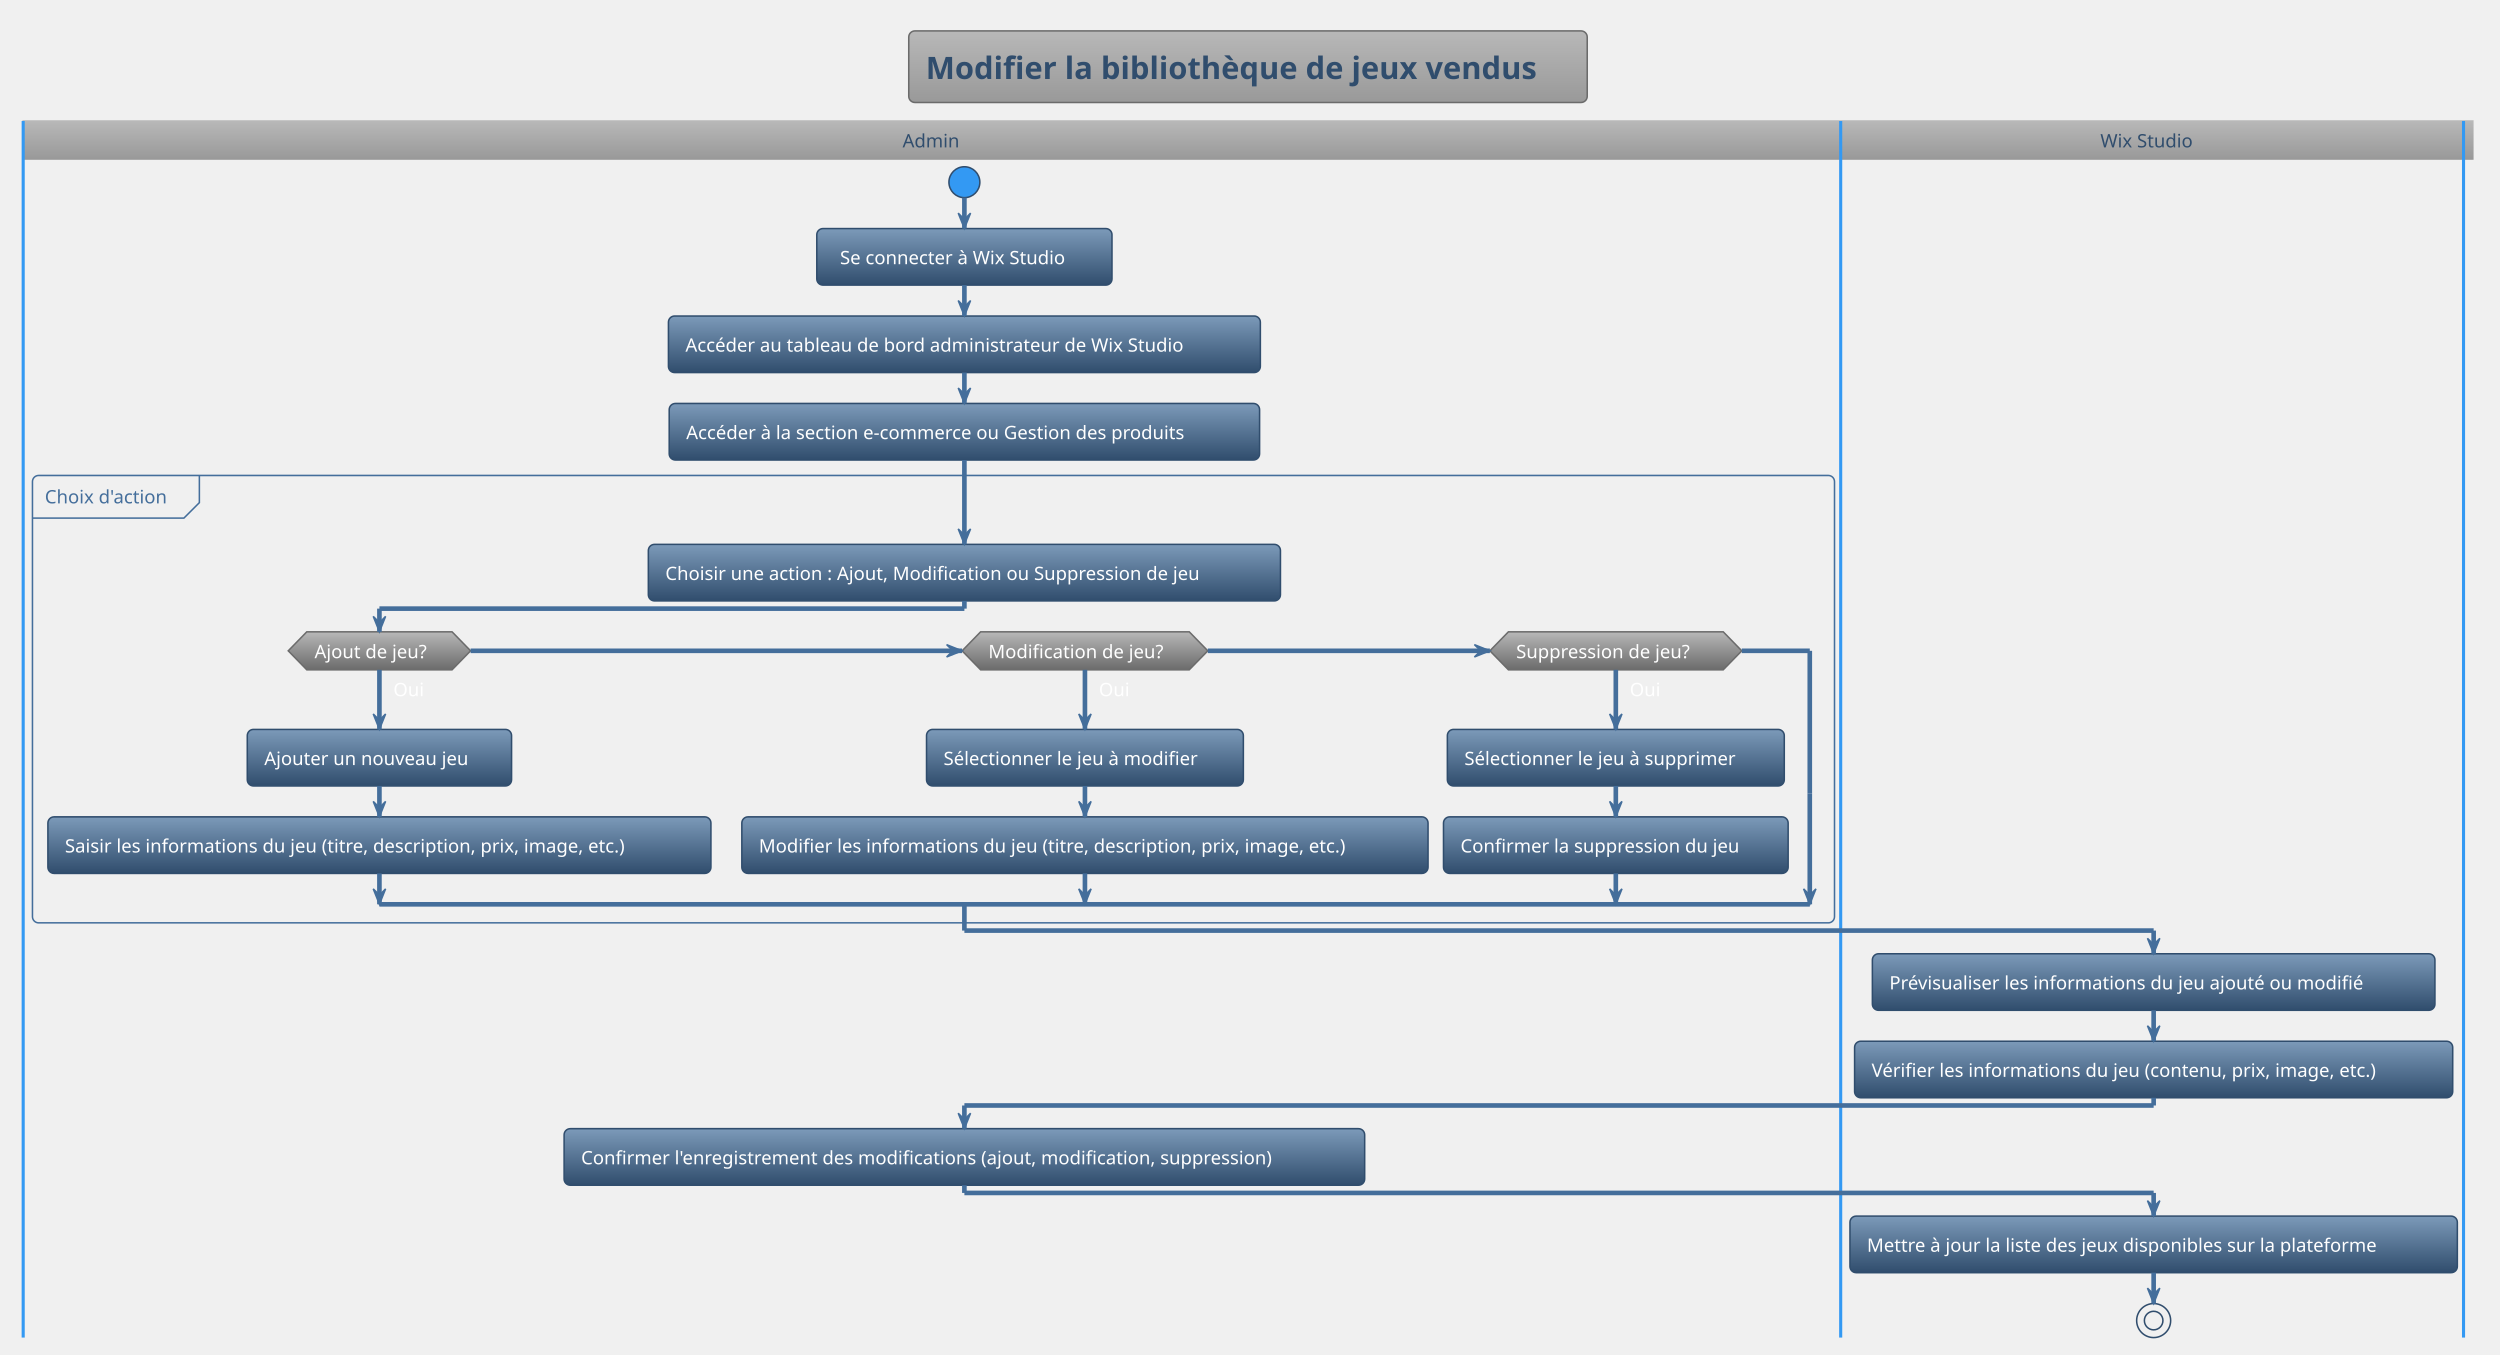
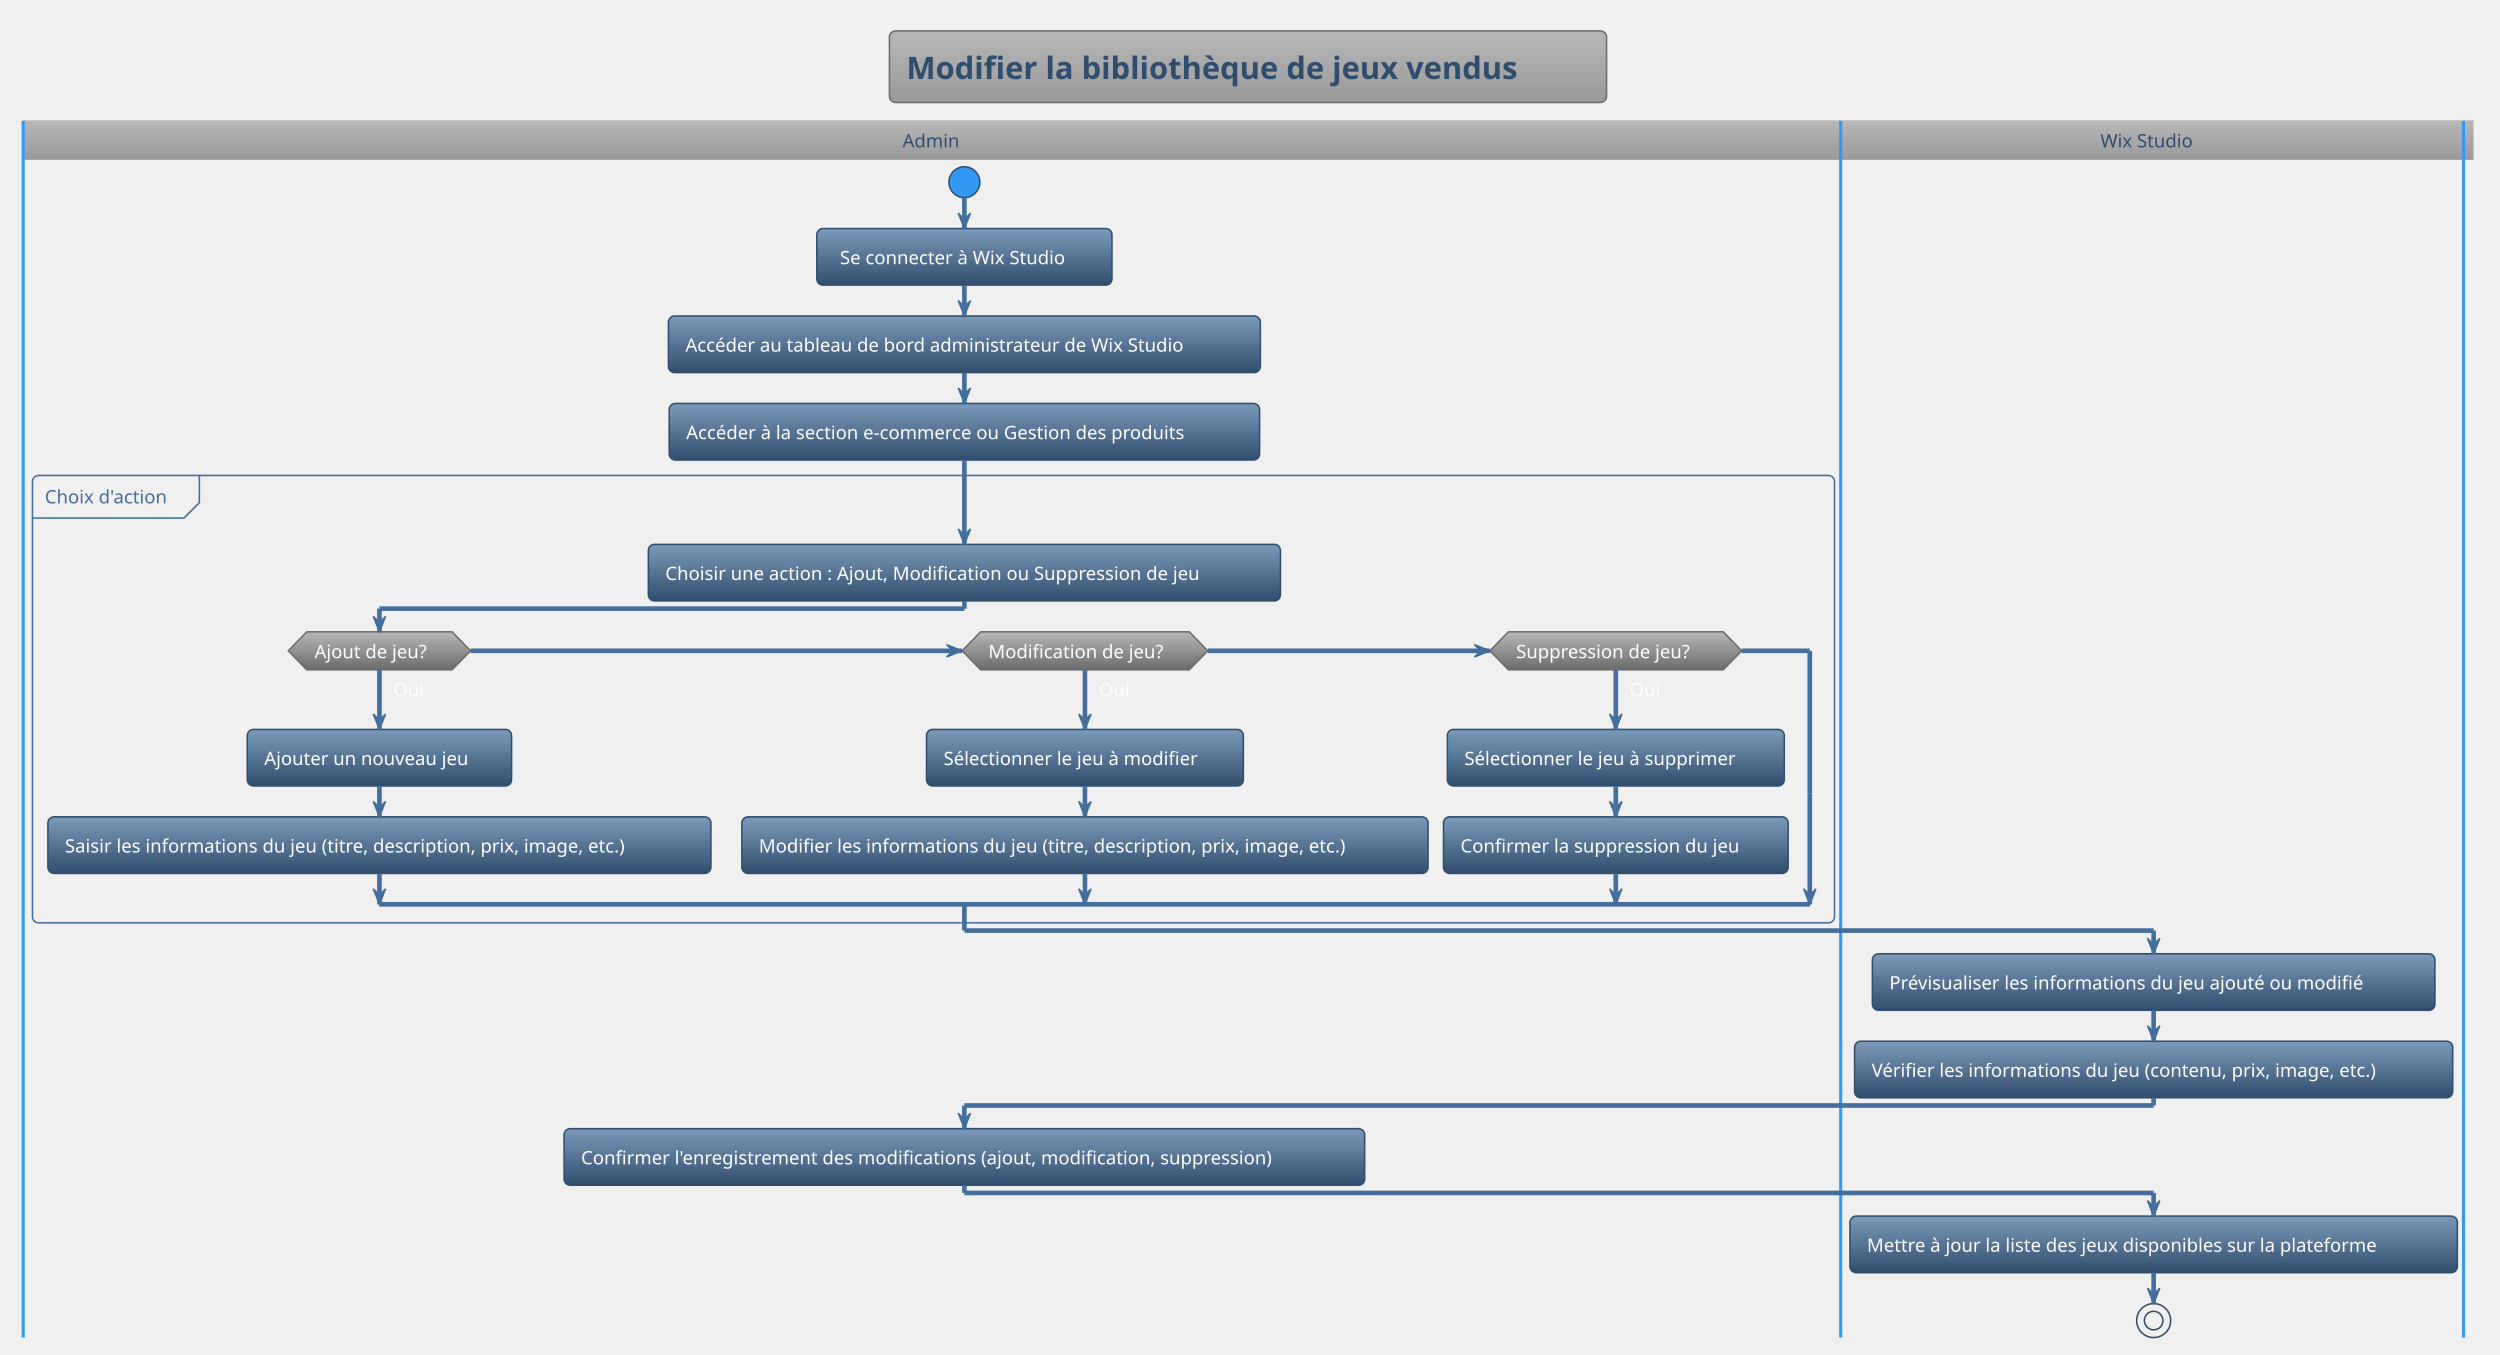
<svg xmlns="http://www.w3.org/2000/svg" contentStyleType="text/css" height="913.542px" preserveAspectRatio="none" style="width:1685px;height:913px;" version="1.1" viewBox="0 0 1685 913" width="1685.417px" zoomAndPan="magnify">
  <defs>
-     <linearGradient id="g16emuyfn6m9hu0" x1="50%" x2="50%" y1="0%" y2="100%">
+     <linearGradient id="g4gpbcxh6xxrh0" x1="50%" x2="50%" y1="0%" y2="100%">
      <stop offset="0%" stop-color="#B8B8B8" />
      <stop offset="100%" stop-color="#999999" />
    </linearGradient>
-     <linearGradient id="g16emuyfn6m9hu1" x1="50%" x2="50%" y1="0%" y2="100%">
+     <linearGradient id="g4gpbcxh6xxrh1" x1="50%" x2="50%" y1="0%" y2="100%">
      <stop offset="0%" stop-color="#7C9AB9" />
      <stop offset="100%" stop-color="#304D6D" />
    </linearGradient>
-     <linearGradient id="g16emuyfn6m9hu2" x1="50%" x2="50%" y1="0%" y2="100%">
+     <linearGradient id="g4gpbcxh6xxrh2" x1="50%" x2="50%" y1="0%" y2="100%">
      <stop offset="0%" stop-color="#B8B8B8" />
      <stop offset="100%" stop-color="#6B6B6B" />
    </linearGradient>
  </defs>
  <g>
-     <rect fill="url(#g16emuyfn6m9hu0)" height="48.236" id="_title" rx="4.167" ry="4.167" style="stroke:#6B6B6B;stroke-width:1.042;" width="457.292" x="612.5" y="20.833" />
-     <text fill="#304D6D" font-family="Verdana" font-size="20.833" font-weight="bold" lengthAdjust="spacing" textLength="434.375" x="623.958" y="53.237">Modifier la bibliothèque de jeux vendus</text>
-     <rect fill="url(#g16emuyfn6m9hu0)" height="25.608" style="stroke:url(#g16emuyfn6m9hu0);stroke-width:1.042;" width="1651.042" x="15.625" y="81.569" />
+     <rect fill="url(#g4gpbcxh6xxrh0)" height="48.236" id="_title" rx="4.167" ry="4.167" style="stroke:#6B6B6B;stroke-width:1.042;" width="483.333" x="599.479" y="20.833" />
+     <text fill="#304D6D" font-family="Verdana" font-size="20.833" font-weight="bold" lengthAdjust="spacing" textLength="460.417" x="610.938" y="53.237">Modifier la bibliothèque de jeux vendus</text>
+     <rect fill="url(#g4gpbcxh6xxrh0)" height="25.608" style="stroke:url(#g4gpbcxh6xxrh0);stroke-width:1.042;" width="1651.042" x="15.625" y="81.569" />
    <ellipse cx="650" cy="122.803" fill="#3399F3" rx="10.417" ry="10.417" style="stroke:#304D6D;stroke-width:1.042;" />
-     <rect fill="url(#g16emuyfn6m9hu1)" height="38.108" rx="4.167" ry="4.167" style="stroke:#304D6D;stroke-width:1.042;" width="198.958" x="550.521" y="154.053" />
+     <rect fill="url(#g4gpbcxh6xxrh1)" height="38.108" rx="4.167" ry="4.167" style="stroke:#304D6D;stroke-width:1.042;" width="198.958" x="550.521" y="154.053" />
    <text fill="#FFFFFF" font-family="Verdana" font-size="12.5" lengthAdjust="spacing" textLength="171.875" x="566.146" y="178.078">Se connecter à Wix Studio</text>
-     <rect fill="url(#g16emuyfn6m9hu1)" height="38.108" rx="4.167" ry="4.167" style="stroke:#304D6D;stroke-width:1.042;" width="398.958" x="450.521" y="212.994" />
+     <rect fill="url(#g4gpbcxh6xxrh1)" height="38.108" rx="4.167" ry="4.167" style="stroke:#304D6D;stroke-width:1.042;" width="398.958" x="450.521" y="212.994" />
    <text fill="#FFFFFF" font-family="Verdana" font-size="12.5" lengthAdjust="spacing" textLength="376.042" x="461.979" y="237.02">Accéder au tableau de bord administrateur de Wix Studio</text>
-     <rect fill="url(#g16emuyfn6m9hu1)" height="38.108" rx="4.167" ry="4.167" style="stroke:#304D6D;stroke-width:1.042;" width="397.917" x="451.042" y="271.936" />
+     <rect fill="url(#g4gpbcxh6xxrh1)" height="38.108" rx="4.167" ry="4.167" style="stroke:#304D6D;stroke-width:1.042;" width="397.917" x="451.042" y="271.936" />
    <text fill="#FFFFFF" font-family="Verdana" font-size="12.5" lengthAdjust="spacing" textLength="375" x="462.5" y="295.962">Accéder à la section e-commerce ou Gestion des produits</text>
    <rect fill="none" height="301.546" rx="4.167" ry="4.167" style="stroke:#446E9B;stroke-width:1.042;" width="1214.583" x="21.875" y="320.461" />
    <path d="M134.375,320.461 L134.375,338.778 L123.958,349.194 L21.875,349.194 " fill="none" style="stroke:#446E9B;stroke-width:1.042;" />
    <text fill="#446E9B" font-family="Verdana" font-size="12.5" lengthAdjust="spacing" textLength="91.667" x="30.208" y="339.278">Choix d'action</text>
-     <rect fill="url(#g16emuyfn6m9hu1)" height="38.108" rx="4.167" ry="4.167" style="stroke:#304D6D;stroke-width:1.042;" width="426.042" x="436.979" y="366.903" />
+     <rect fill="url(#g4gpbcxh6xxrh1)" height="38.108" rx="4.167" ry="4.167" style="stroke:#304D6D;stroke-width:1.042;" width="426.042" x="436.979" y="366.903" />
    <text fill="#FFFFFF" font-family="Verdana" font-size="12.5" lengthAdjust="spacing" textLength="403.125" x="448.438" y="390.928">Choisir une action : Ajout, Modification ou Suppression de jeu</text>
-     <polygon fill="url(#g16emuyfn6m9hu2)" points="206.771,425.844,304.688,425.844,317.188,438.649,304.688,451.453,206.771,451.453,194.271,438.649,206.771,425.844" style="stroke:#6B6B6B;stroke-width:1.042;" />
+     <polygon fill="url(#g4gpbcxh6xxrh2)" points="206.771,425.844,304.688,425.844,317.188,438.649,304.688,451.453,206.771,451.453,194.271,438.649,206.771,425.844" style="stroke:#6B6B6B;stroke-width:1.042;" />
    <text fill="#FFFFFF" font-family="Verdana" font-size="12.5" lengthAdjust="spacing" textLength="21.875" x="265.104" y="469.228">Oui</text>
    <text fill="#FFFFFF" font-family="Verdana" font-size="12.5" lengthAdjust="spacing" textLength="87.5" x="211.979" y="443.62">Ajout de jeu?</text>
-     <rect fill="url(#g16emuyfn6m9hu1)" height="38.108" rx="4.167" ry="4.167" style="stroke:#304D6D;stroke-width:1.042;" width="178.125" x="166.667" y="491.624" />
+     <rect fill="url(#g4gpbcxh6xxrh1)" height="38.108" rx="4.167" ry="4.167" style="stroke:#304D6D;stroke-width:1.042;" width="178.125" x="166.667" y="491.624" />
    <text fill="#FFFFFF" font-family="Verdana" font-size="12.5" lengthAdjust="spacing" textLength="155.208" x="178.125" y="515.649">Ajouter un nouveau jeu</text>
-     <rect fill="url(#g16emuyfn6m9hu1)" height="38.108" rx="4.167" ry="4.167" style="stroke:#304D6D;stroke-width:1.042;" width="446.875" x="32.292" y="550.566" />
+     <rect fill="url(#g4gpbcxh6xxrh1)" height="38.108" rx="4.167" ry="4.167" style="stroke:#304D6D;stroke-width:1.042;" width="446.875" x="32.292" y="550.566" />
    <text fill="#FFFFFF" font-family="Verdana" font-size="12.5" lengthAdjust="spacing" textLength="423.958" x="43.75" y="574.591">Saisir les informations du jeu (titre, description, prix, image, etc.)</text>
-     <polygon fill="url(#g16emuyfn6m9hu2)" points="660.938,425.844,801.562,425.844,814.062,438.649,801.562,451.453,660.938,451.453,648.438,438.649,660.938,425.844" style="stroke:#6B6B6B;stroke-width:1.042;" />
+     <polygon fill="url(#g4gpbcxh6xxrh2)" points="660.938,425.844,801.562,425.844,814.062,438.649,801.562,451.453,660.938,451.453,648.438,438.649,660.938,425.844" style="stroke:#6B6B6B;stroke-width:1.042;" />
    <text fill="#FFFFFF" font-family="Verdana" font-size="12.5" lengthAdjust="spacing" textLength="21.875" x="740.625" y="469.228">Oui</text>
    <text fill="#FFFFFF" font-family="Verdana" font-size="12.5" lengthAdjust="spacing" textLength="130.208" x="666.146" y="443.62">Modification de jeu?</text>
-     <rect fill="url(#g16emuyfn6m9hu1)" height="38.108" rx="4.167" ry="4.167" style="stroke:#304D6D;stroke-width:1.042;" width="213.542" x="624.479" y="491.624" />
+     <rect fill="url(#g4gpbcxh6xxrh1)" height="38.108" rx="4.167" ry="4.167" style="stroke:#304D6D;stroke-width:1.042;" width="213.542" x="624.479" y="491.624" />
    <text fill="#FFFFFF" font-family="Verdana" font-size="12.5" lengthAdjust="spacing" textLength="190.625" x="635.938" y="515.649">Sélectionner le jeu à modifier</text>
-     <rect fill="url(#g16emuyfn6m9hu1)" height="38.108" rx="4.167" ry="4.167" style="stroke:#304D6D;stroke-width:1.042;" width="462.5" x="500" y="550.566" />
+     <rect fill="url(#g4gpbcxh6xxrh1)" height="38.108" rx="4.167" ry="4.167" style="stroke:#304D6D;stroke-width:1.042;" width="462.5" x="500" y="550.566" />
    <text fill="#FFFFFF" font-family="Verdana" font-size="12.5" lengthAdjust="spacing" textLength="439.583" x="511.458" y="574.591">Modifier les informations du jeu (titre, description, prix, image, etc.)</text>
-     <polygon fill="url(#g16emuyfn6m9hu2)" points="1016.667,425.844,1161.458,425.844,1173.958,438.649,1161.458,451.453,1016.667,451.453,1004.167,438.649,1016.667,425.844" style="stroke:#6B6B6B;stroke-width:1.042;" />
+     <polygon fill="url(#g4gpbcxh6xxrh2)" points="1016.667,425.844,1161.458,425.844,1173.958,438.649,1161.458,451.453,1016.667,451.453,1004.167,438.649,1016.667,425.844" style="stroke:#6B6B6B;stroke-width:1.042;" />
    <text fill="#FFFFFF" font-family="Verdana" font-size="12.5" lengthAdjust="spacing" textLength="21.875" x="1098.438" y="469.228">Oui</text>
    <text fill="#FFFFFF" font-family="Verdana" font-size="12.5" lengthAdjust="spacing" textLength="134.375" x="1021.875" y="443.62">Suppression de jeu?</text>
-     <rect fill="url(#g16emuyfn6m9hu1)" height="38.108" rx="4.167" ry="4.167" style="stroke:#304D6D;stroke-width:1.042;" width="227.083" x="975.521" y="491.624" />
+     <rect fill="url(#g4gpbcxh6xxrh1)" height="38.108" rx="4.167" ry="4.167" style="stroke:#304D6D;stroke-width:1.042;" width="227.083" x="975.521" y="491.624" />
    <text fill="#FFFFFF" font-family="Verdana" font-size="12.5" lengthAdjust="spacing" textLength="204.167" x="986.979" y="515.649">Sélectionner le jeu à supprimer</text>
-     <rect fill="url(#g16emuyfn6m9hu1)" height="38.108" rx="4.167" ry="4.167" style="stroke:#304D6D;stroke-width:1.042;" width="232.292" x="972.917" y="550.566" />
+     <rect fill="url(#g4gpbcxh6xxrh1)" height="38.108" rx="4.167" ry="4.167" style="stroke:#304D6D;stroke-width:1.042;" width="232.292" x="972.917" y="550.566" />
    <text fill="#FFFFFF" font-family="Verdana" font-size="12.5" lengthAdjust="spacing" textLength="209.375" x="984.375" y="574.591">Confirmer la suppression du jeu</text>
-     <rect fill="url(#g16emuyfn6m9hu1)" height="38.108" rx="4.167" ry="4.167" style="stroke:#304D6D;stroke-width:1.042;" width="539.583" x="380.208" y="760.724" />
+     <rect fill="url(#g4gpbcxh6xxrh1)" height="38.108" rx="4.167" ry="4.167" style="stroke:#304D6D;stroke-width:1.042;" width="539.583" x="380.208" y="760.724" />
    <text fill="#FFFFFF" font-family="Verdana" font-size="12.5" lengthAdjust="spacing" textLength="516.667" x="391.667" y="784.749">Confirmer l'enregistrement des modifications (ajout, modification, suppression)</text>
    <line style="stroke:#3399F3;stroke-width:2.083;" x1="15.625" x2="15.625" y1="81.569" y2="901.524" />
-     <rect fill="url(#g16emuyfn6m9hu1)" height="38.108" rx="4.167" ry="4.167" style="stroke:#304D6D;stroke-width:1.042;" width="379.167" x="1261.979" y="642.841" />
+     <rect fill="url(#g4gpbcxh6xxrh1)" height="38.108" rx="4.167" ry="4.167" style="stroke:#304D6D;stroke-width:1.042;" width="379.167" x="1261.979" y="642.841" />
    <text fill="#FFFFFF" font-family="Verdana" font-size="12.5" lengthAdjust="spacing" textLength="356.25" x="1273.438" y="666.866">Prévisualiser les informations du jeu ajouté ou modifié</text>
-     <rect fill="url(#g16emuyfn6m9hu1)" height="38.108" rx="4.167" ry="4.167" style="stroke:#304D6D;stroke-width:1.042;" width="403.125" x="1250" y="701.782" />
+     <rect fill="url(#g4gpbcxh6xxrh1)" height="38.108" rx="4.167" ry="4.167" style="stroke:#304D6D;stroke-width:1.042;" width="403.125" x="1250" y="701.782" />
    <text fill="#FFFFFF" font-family="Verdana" font-size="12.5" lengthAdjust="spacing" textLength="380.208" x="1261.458" y="725.808">Vérifier les informations du jeu (contenu, prix, image, etc.)</text>
-     <rect fill="url(#g16emuyfn6m9hu1)" height="38.108" rx="4.167" ry="4.167" style="stroke:#304D6D;stroke-width:1.042;" width="409.375" x="1246.875" y="819.665" />
+     <rect fill="url(#g4gpbcxh6xxrh1)" height="38.108" rx="4.167" ry="4.167" style="stroke:#304D6D;stroke-width:1.042;" width="409.375" x="1246.875" y="819.665" />
    <text fill="#FFFFFF" font-family="Verdana" font-size="12.5" lengthAdjust="spacing" textLength="386.458" x="1258.333" y="843.691">Mettre à jour la liste des jeux disponibles sur la plateforme</text>
    <ellipse cx="1451.562" cy="890.066" fill="none" rx="11.458" ry="11.458" style="stroke:#304D6D;stroke-width:1.042;" />
    <ellipse cx="1451.562" cy="890.066" fill="none" rx="6.25" ry="6.25" style="stroke:#304D6D;stroke-width:1.042;" />
    <line style="stroke:#3399F3;stroke-width:2.083;" x1="1240.625" x2="1240.625" y1="81.569" y2="901.524" />
    <line style="stroke:#3399F3;stroke-width:2.083;" x1="1660.417" x2="1660.417" y1="81.569" y2="901.524" />
    <line style="stroke:#446E9B;stroke-width:3.125;" x1="650" x2="650" y1="133.219" y2="154.053" />
    <polygon fill="#446E9B" points="645.833,143.636,650,154.053,654.167,143.636,650,147.803" style="stroke:#446E9B;stroke-width:1.042;" />
    <line style="stroke:#446E9B;stroke-width:3.125;" x1="650" x2="650" y1="192.161" y2="212.994" />
    <polygon fill="#446E9B" points="645.833,202.578,650,212.994,654.167,202.578,650,206.744" style="stroke:#446E9B;stroke-width:1.042;" />
    <line style="stroke:#446E9B;stroke-width:3.125;" x1="650" x2="650" y1="251.103" y2="271.936" />
    <polygon fill="#446E9B" points="645.833,261.519,650,271.936,654.167,261.519,650,265.686" style="stroke:#446E9B;stroke-width:1.042;" />
    <line style="stroke:#446E9B;stroke-width:3.125;" x1="255.729" x2="255.729" y1="529.732" y2="550.566" />
    <polygon fill="#446E9B" points="251.562,540.149,255.729,550.566,259.896,540.149,255.729,544.316" style="stroke:#446E9B;stroke-width:1.042;" />
    <line style="stroke:#446E9B;stroke-width:3.125;" x1="731.25" x2="731.25" y1="529.732" y2="550.566" />
    <polygon fill="#446E9B" points="727.083,540.149,731.25,550.566,735.417,540.149,731.25,544.316" style="stroke:#446E9B;stroke-width:1.042;" />
    <line style="stroke:#446E9B;stroke-width:3.125;" x1="1089.062" x2="1089.062" y1="529.732" y2="550.566" />
    <polygon fill="#446E9B" points="1084.896,540.149,1089.062,550.566,1093.229,540.149,1089.062,544.316" style="stroke:#446E9B;stroke-width:1.042;" />
    <line style="stroke:#446E9B;stroke-width:3.125;" x1="255.729" x2="255.729" y1="451.453" y2="491.624" />
    <polygon fill="#446E9B" points="251.562,481.207,255.729,491.624,259.896,481.207,255.729,485.374" style="stroke:#446E9B;stroke-width:1.042;" />
    <line style="stroke:#446E9B;stroke-width:3.125;" x1="255.729" x2="255.729" y1="588.674" y2="609.507" />
    <polygon fill="#446E9B" points="251.562,599.091,255.729,609.507,259.896,599.091,255.729,603.257" style="stroke:#446E9B;stroke-width:1.042;" />
    <line style="stroke:#446E9B;stroke-width:3.125;" x1="731.25" x2="731.25" y1="451.453" y2="491.624" />
    <polygon fill="#446E9B" points="727.083,481.207,731.25,491.624,735.417,481.207,731.25,485.374" style="stroke:#446E9B;stroke-width:1.042;" />
    <line style="stroke:#446E9B;stroke-width:3.125;" x1="731.25" x2="731.25" y1="588.674" y2="609.507" />
    <polygon fill="#446E9B" points="727.083,599.091,731.25,609.507,735.417,599.091,731.25,603.257" style="stroke:#446E9B;stroke-width:1.042;" />
    <line style="stroke:#446E9B;stroke-width:3.125;" x1="1089.062" x2="1089.062" y1="451.453" y2="491.624" />
    <polygon fill="#446E9B" points="1084.896,481.207,1089.062,491.624,1093.229,481.207,1089.062,485.374" style="stroke:#446E9B;stroke-width:1.042;" />
    <line style="stroke:#446E9B;stroke-width:3.125;" x1="1089.062" x2="1089.062" y1="588.674" y2="609.507" />
    <polygon fill="#446E9B" points="1084.896,599.091,1089.062,609.507,1093.229,599.091,1089.062,603.257" style="stroke:#446E9B;stroke-width:1.042;" />
    <line style="stroke:#446E9B;stroke-width:3.125;" x1="317.188" x2="648.438" y1="438.649" y2="438.649" />
    <polygon fill="#446E9B" points="638.021,434.482,648.438,438.649,638.021,442.815,642.188,438.649" style="stroke:#446E9B;stroke-width:1.042;" />
    <line style="stroke:#446E9B;stroke-width:3.125;" x1="814.062" x2="1004.167" y1="438.649" y2="438.649" />
    <polygon fill="#446E9B" points="993.75,434.482,1004.167,438.649,993.75,442.815,997.917,438.649" style="stroke:#446E9B;stroke-width:1.042;" />
    <line style="stroke:#446E9B;stroke-width:3.125;" x1="650" x2="650" y1="405.011" y2="410.219" />
    <line style="stroke:#446E9B;stroke-width:3.125;" x1="650" x2="255.729" y1="410.219" y2="410.219" />
    <line style="stroke:#446E9B;stroke-width:3.125;" x1="255.729" x2="255.729" y1="410.219" y2="425.844" />
    <polygon fill="#446E9B" points="251.562,415.428,255.729,425.844,259.896,415.428,255.729,419.594" style="stroke:#446E9B;stroke-width:1.042;" />
    <line style="stroke:#446E9B;stroke-width:3.125;" x1="1173.958" x2="1219.792" y1="438.649" y2="438.649" />
    <line style="stroke:#446E9B;stroke-width:3.125;" x1="1219.792" x2="1219.792" y1="438.649" y2="534.941" />
    <line style="stroke:#446E9B;stroke-width:3.125;" x1="1219.792" x2="1219.792" y1="534.941" y2="609.507" />
    <polygon fill="#446E9B" points="1215.625,599.091,1219.792,609.507,1223.958,599.091,1219.792,603.257" style="stroke:#446E9B;stroke-width:1.042;" />
    <line style="stroke:#446E9B;stroke-width:3.125;" x1="255.729" x2="1219.792" y1="609.507" y2="609.507" />
    <line style="stroke:#446E9B;stroke-width:3.125;" x1="650" x2="650" y1="310.044" y2="366.903" />
    <polygon fill="#446E9B" points="645.833,356.486,650,366.903,654.167,356.486,650,360.653" style="stroke:#446E9B;stroke-width:1.042;" />
    <line style="stroke:#446E9B;stroke-width:3.125;" x1="1451.562" x2="1451.562" y1="680.949" y2="701.782" />
    <polygon fill="#446E9B" points="1447.396,691.366,1451.562,701.782,1455.729,691.366,1451.562,695.532" style="stroke:#446E9B;stroke-width:1.042;" />
    <line style="stroke:#446E9B;stroke-width:3.125;" x1="1451.562" x2="1451.562" y1="857.774" y2="878.607" />
    <polygon fill="#446E9B" points="1447.396,868.191,1451.562,878.607,1455.729,868.191,1451.562,872.357" style="stroke:#446E9B;stroke-width:1.042;" />
    <line style="stroke:#446E9B;stroke-width:3.125;" x1="650" x2="650" y1="609.507" y2="627.216" />
    <line style="stroke:#446E9B;stroke-width:3.125;" x1="650" x2="1451.562" y1="627.216" y2="627.216" />
    <line style="stroke:#446E9B;stroke-width:3.125;" x1="1451.562" x2="1451.562" y1="627.216" y2="642.841" />
    <polygon fill="#446E9B" points="1447.396,632.424,1451.562,642.841,1455.729,632.424,1451.562,636.591" style="stroke:#446E9B;stroke-width:1.042;" />
    <line style="stroke:#446E9B;stroke-width:3.125;" x1="1451.562" x2="1451.562" y1="739.89" y2="745.099" />
    <line style="stroke:#446E9B;stroke-width:3.125;" x1="1451.562" x2="650" y1="745.099" y2="745.099" />
    <line style="stroke:#446E9B;stroke-width:3.125;" x1="650" x2="650" y1="745.099" y2="760.724" />
    <polygon fill="#446E9B" points="645.833,750.307,650,760.724,654.167,750.307,650,754.474" style="stroke:#446E9B;stroke-width:1.042;" />
    <line style="stroke:#446E9B;stroke-width:3.125;" x1="650" x2="650" y1="798.832" y2="804.04" />
    <line style="stroke:#446E9B;stroke-width:3.125;" x1="650" x2="1451.562" y1="804.04" y2="804.04" />
    <line style="stroke:#446E9B;stroke-width:3.125;" x1="1451.562" x2="1451.562" y1="804.04" y2="819.665" />
    <polygon fill="#446E9B" points="1447.396,809.249,1451.562,819.665,1455.729,809.249,1451.562,813.415" style="stroke:#446E9B;stroke-width:1.042;" />
    <text fill="#304D6D" font-family="Verdana" font-size="12.5" lengthAdjust="spacing" textLength="39.583" x="608.333" y="99.345">Admin</text>
    <text fill="#304D6D" font-family="Verdana" font-size="12.5" lengthAdjust="spacing" textLength="69.792" x="1415.625" y="99.345">Wix Studio</text>
  </g>
</svg>
